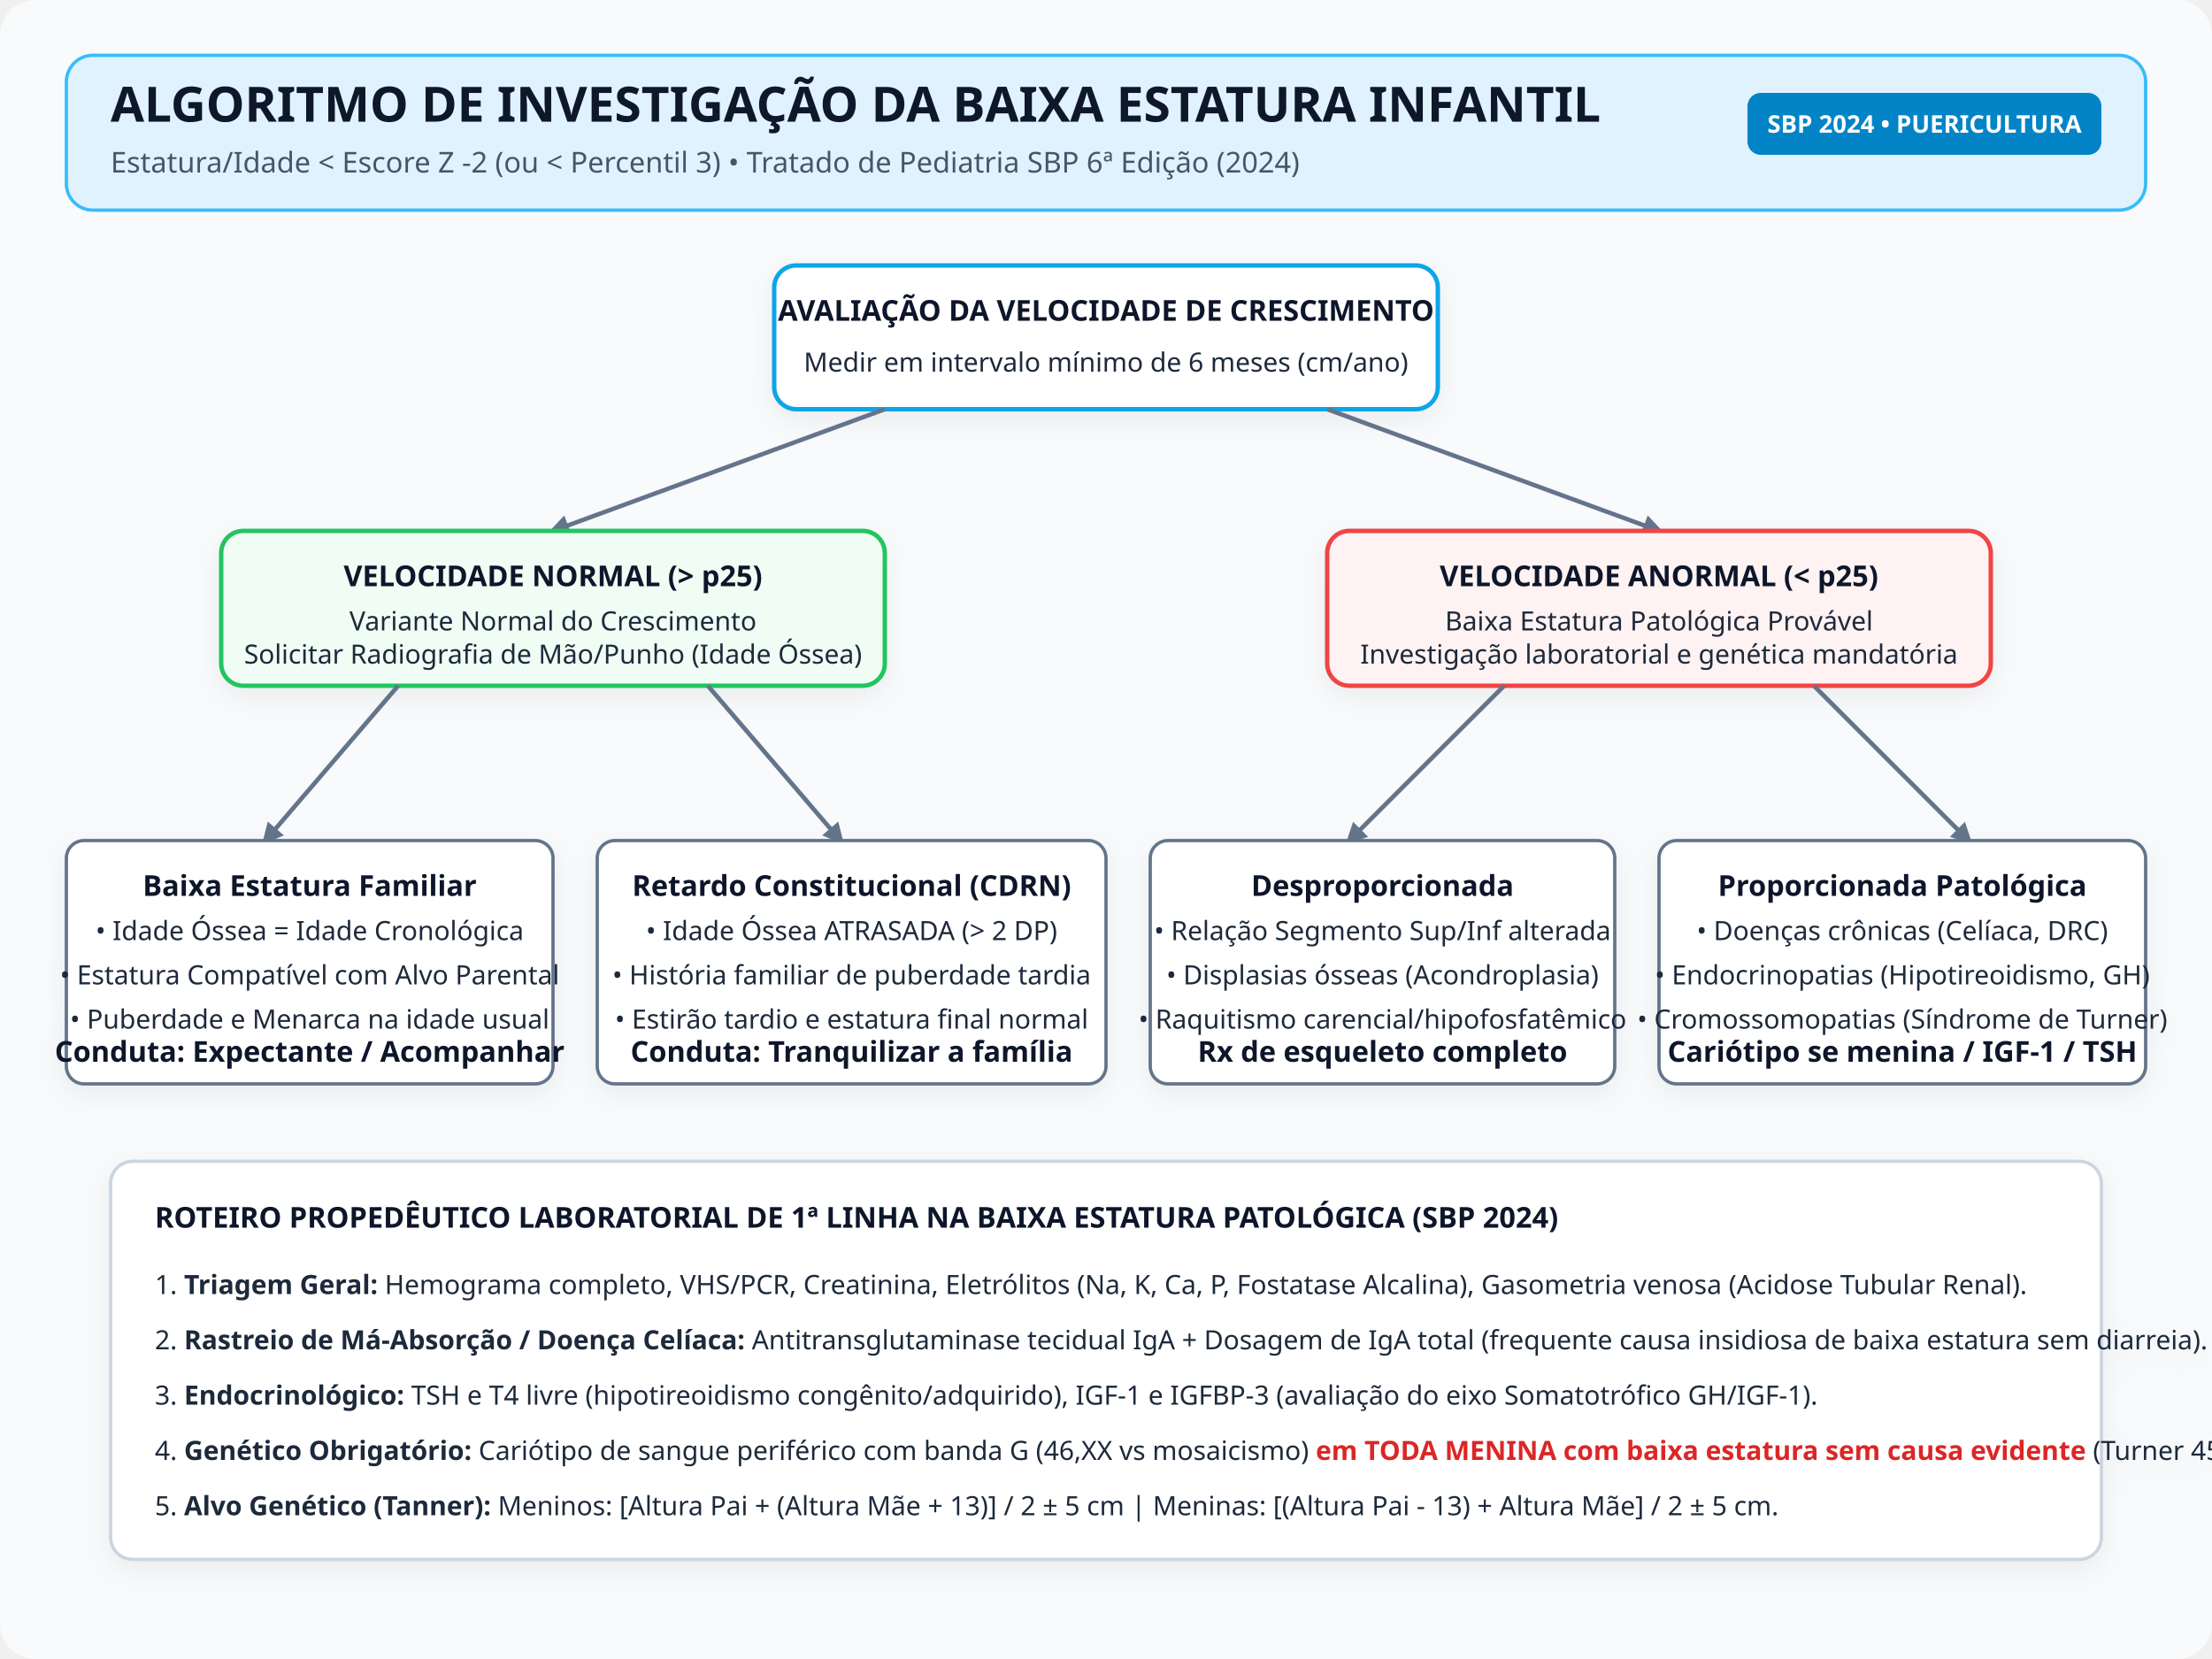
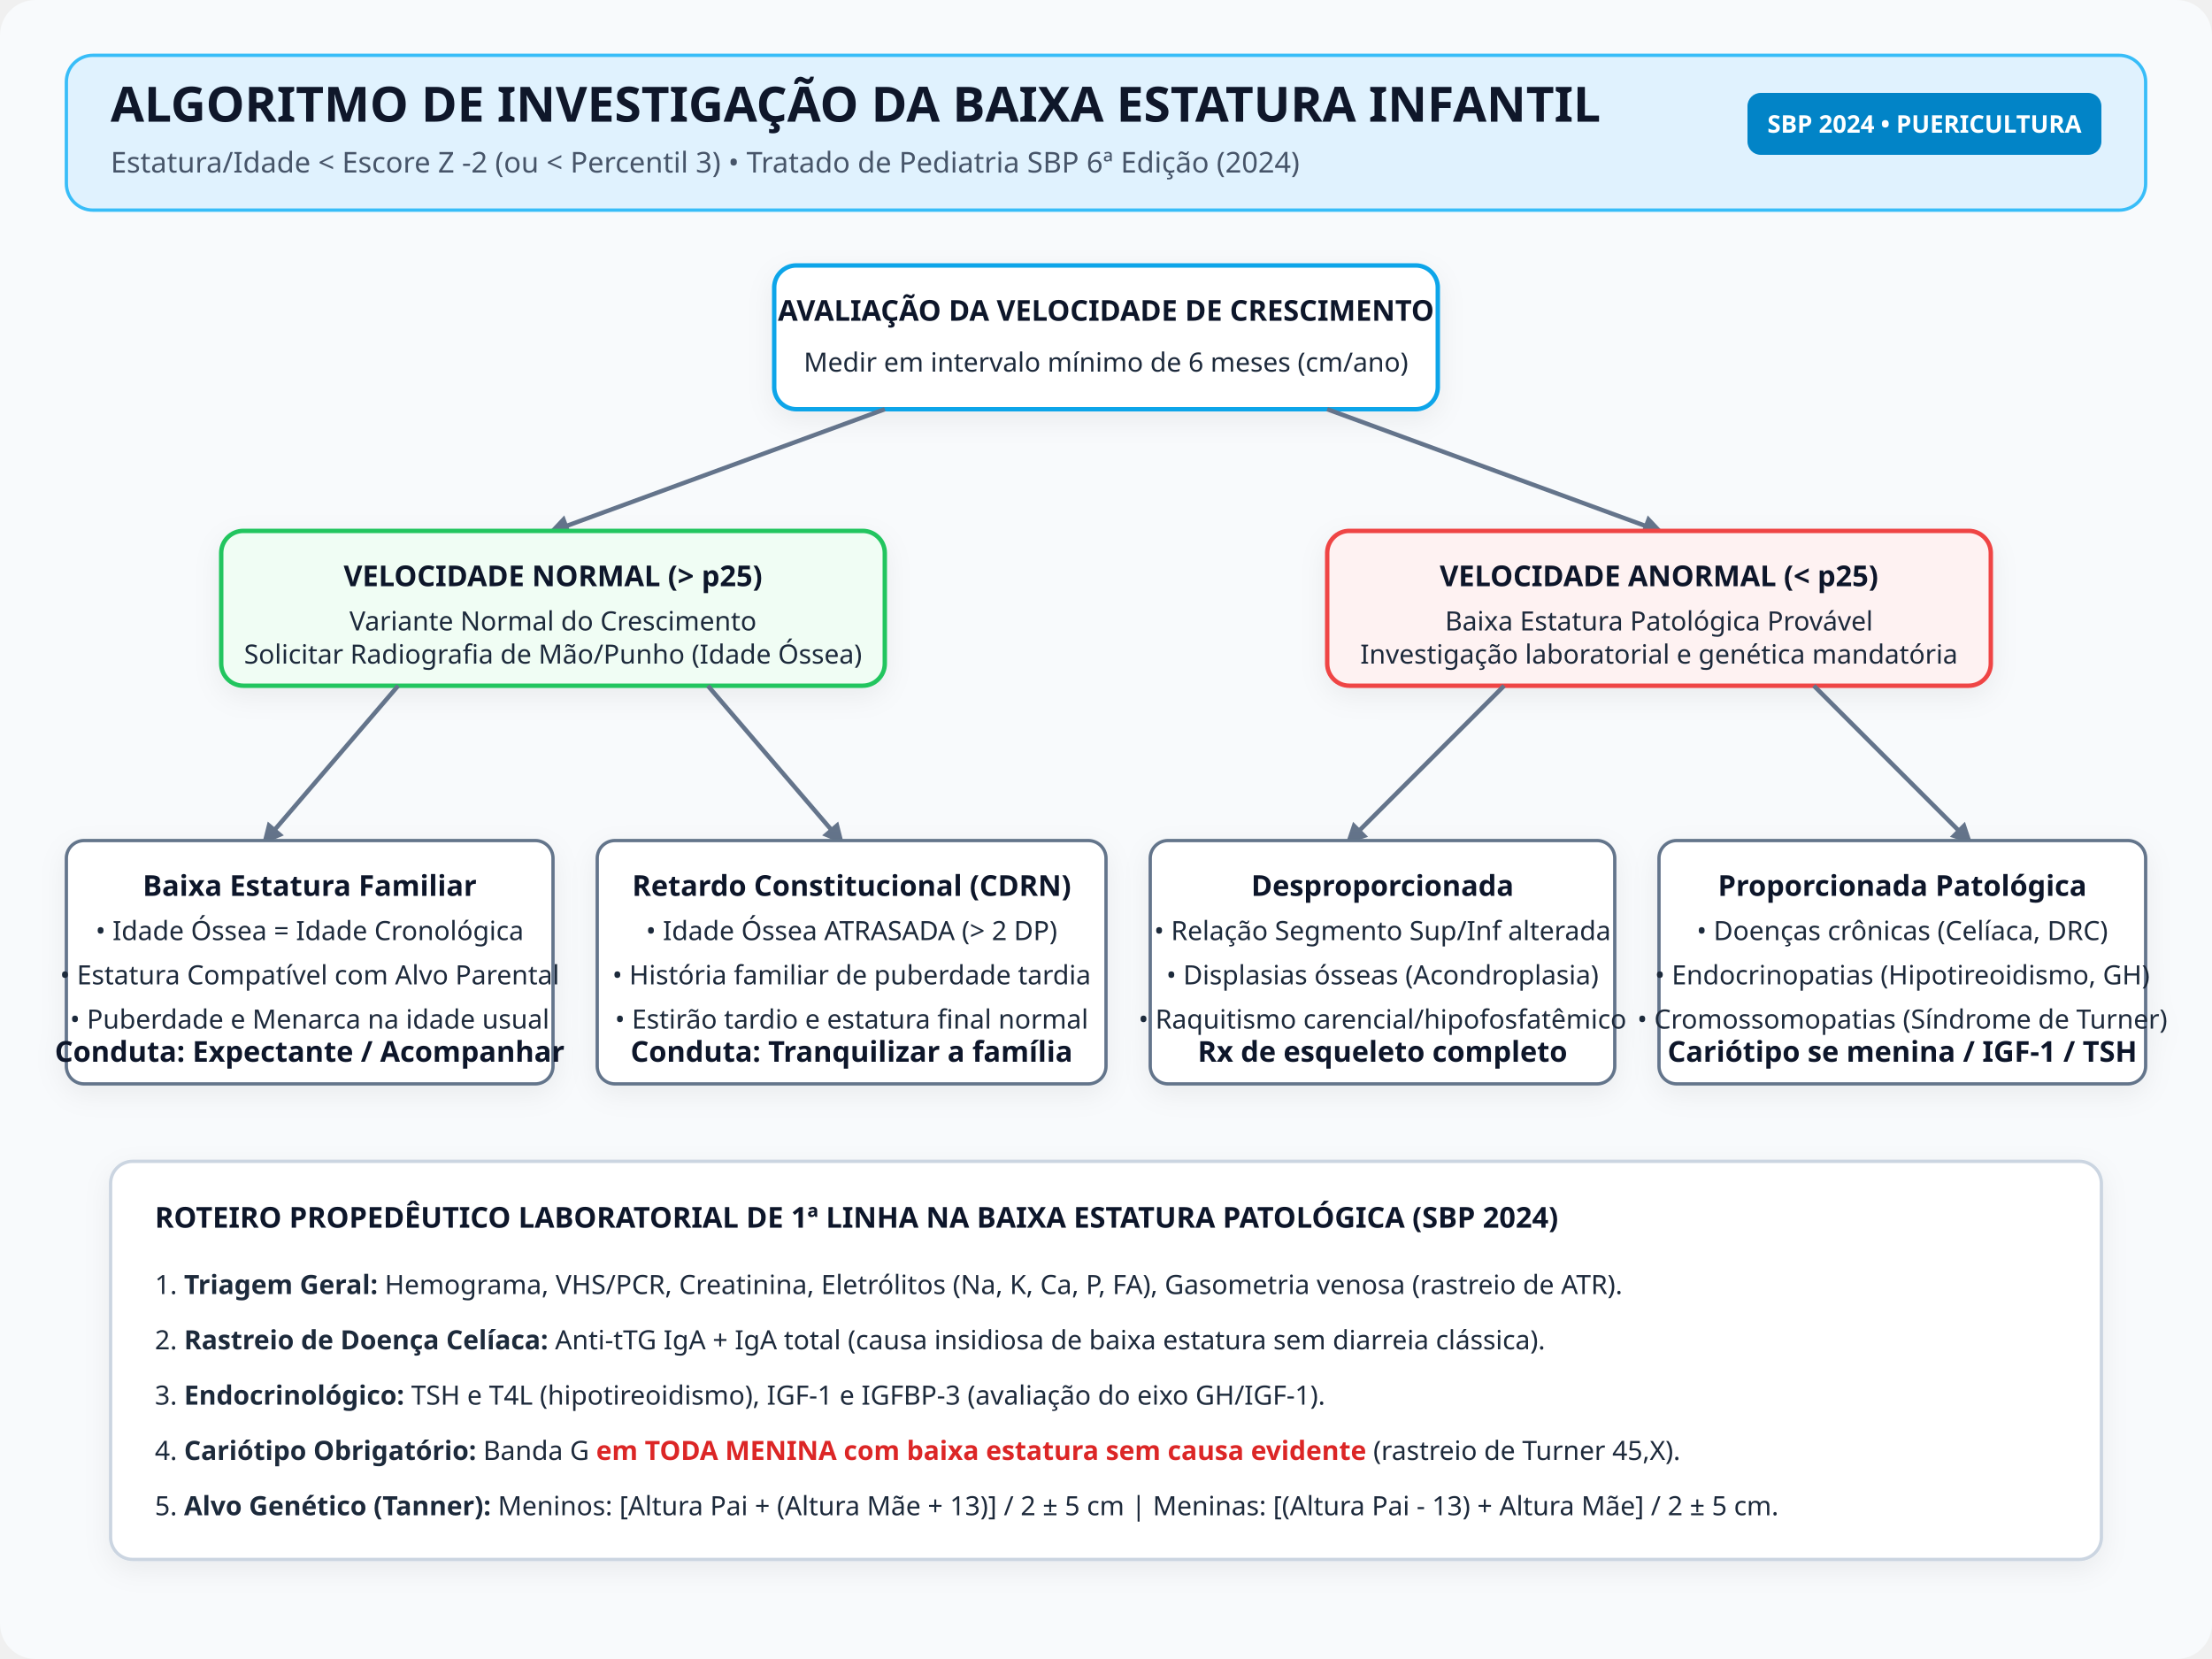
<svg xmlns="http://www.w3.org/2000/svg" viewBox="0 0 1000 750" width="100%" height="100%">
  <defs>
    <style>
      .title { font-family: 'Segoe UI', system-ui, -apple-system, sans-serif; font-weight: 800; font-size: 22px; fill: #0f172a; }
      .subtitle { font-family: 'Segoe UI', system-ui, -apple-system, sans-serif; font-size: 13px; fill: #475569; }
      .node-text { font-family: 'Segoe UI', system-ui, -apple-system, sans-serif; font-size: 12px; fill: #1e293b; }
      .node-bold { font-family: 'Segoe UI', system-ui, -apple-system, sans-serif; font-weight: 700; font-size: 13px; fill: #0f172a; }
      .badge-text { font-family: 'Segoe UI', system-ui, -apple-system, sans-serif; font-weight: 700; font-size: 11px; fill: #ffffff; }
      .decision-text { font-family: 'Segoe UI', system-ui, -apple-system, sans-serif; font-weight: 700; font-size: 12px; fill: #b45309; }
      .edge { stroke: #64748b; stroke-width: 2; stroke-dasharray: none; fill: none; marker-end: url(#arrow); }
      .edge-yes { stroke: #10b981; stroke-width: 2.5; fill: none; marker-end: url(#arrow-green); }
      .edge-no { stroke: #ef4444; stroke-width: 2.5; fill: none; marker-end: url(#arrow-red); }
      .card-shadow { filter: drop-shadow(0 4px 6px rgba(0,0,0,0.06)); }
    </style>
    <marker id="arrow" viewBox="0 0 10 10" refX="6" refY="5" markerWidth="6" markerHeight="6" orient="auto-start-reverse">
      <path d="M 0 1 L 8 5 L 0 9 z" fill="#64748b" />
    </marker>
    <marker id="arrow-green" viewBox="0 0 10 10" refX="6" refY="5" markerWidth="6" markerHeight="6" orient="auto-start-reverse">
      <path d="M 0 1 L 8 5 L 0 9 z" fill="#10b981" />
    </marker>
    <marker id="arrow-red" viewBox="0 0 10 10" refX="6" refY="5" markerWidth="6" markerHeight="6" orient="auto-start-reverse">
      <path d="M 0 1 L 8 5 L 0 9 z" fill="#ef4444" />
    </marker>
  </defs>
  <rect width="1000" height="750" fill="#f8fafc" rx="16" />
  <rect x="30" y="25" width="940" height="70" rx="12" fill="#e0f2fe" stroke="#38bdf8" stroke-width="1.5" />
  <text x="50" y="55" class="title">ALGORITMO DE INVESTIGAÇÃO DA BAIXA ESTATURA INFANTIL</text>
  <text x="50" y="78" class="subtitle">Estatura/Idade &lt; Escore Z -2 (ou &lt; Percentil 3) • Tratado de Pediatria SBP 6ª Edição (2024)</text>
  <rect x="790" y="42" width="160" height="28" rx="6" fill="#0284c7" />
  <text x="870" y="60" text-anchor="middle" class="badge-text">SBP 2024 • PUERICULTURA</text>
  <g class="card-shadow">
    <rect x="350" y="120" width="300" height="65" rx="10" fill="#ffffff" stroke="#0ea5e9" stroke-width="2" />
    <text x="500" y="145" text-anchor="middle" class="node-bold">AVALIAÇÃO DA VELOCIDADE DE CRESCIMENTO</text>
    <text x="500" y="168" text-anchor="middle" class="node-text">Medir em intervalo mínimo de 6 meses (cm/ano)</text>
  </g>
  <path d="M 400 185 L 250 240" class="edge" />
  <path d="M 600 185 L 750 240" class="edge" />
  <g class="card-shadow">
    <rect x="100" y="240" width="300" height="70" rx="10" fill="#f0fdf4" stroke="#22c55e" stroke-width="2" />
    <text x="250" y="265" text-anchor="middle" class="node-bold" fill="#15803d">VELOCIDADE NORMAL (&gt; p25)</text>
    <text x="250" y="285" text-anchor="middle" class="node-text">Variante Normal do Crescimento</text>
    <text x="250" y="300" text-anchor="middle" class="node-text">Solicitar Radiografia de Mão/Punho (Idade Óssea)</text>
  </g>
  <g class="card-shadow">
    <rect x="600" y="240" width="300" height="70" rx="10" fill="#fef2f2" stroke="#ef4444" stroke-width="2" />
    <text x="750" y="265" text-anchor="middle" class="node-bold" fill="#b91c1c">VELOCIDADE ANORMAL (&lt; p25)</text>
    <text x="750" y="285" text-anchor="middle" class="node-text">Baixa Estatura Patológica Provável</text>
    <text x="750" y="300" text-anchor="middle" class="node-text">Investigação laboratorial e genética mandatória</text>
  </g>
  <path d="M 180 310 L 120 380" class="edge" />
  <path d="M 320 310 L 380 380" class="edge" />
  <g class="card-shadow">
    <rect x="30" y="380" width="220" height="110" rx="8" fill="#ffffff" stroke="#64748b" stroke-width="1.5" />
    <text x="140" y="405" text-anchor="middle" class="node-bold">Baixa Estatura Familiar</text>
    <text x="140" y="425" text-anchor="middle" class="node-text">• Idade Óssea = Idade Cronológica</text>
    <text x="140" y="445" text-anchor="middle" class="node-text">• Estatura Compatível com Alvo Parental</text>
    <text x="140" y="465" text-anchor="middle" class="node-text">• Puberdade e Menarca na idade usual</text>
    <text x="140" y="480" text-anchor="middle" class="node-bold" fill="#15803d">Conduta: Expectante / Acompanhar</text>
  </g>
  <g class="card-shadow">
    <rect x="270" y="380" width="230" height="110" rx="8" fill="#ffffff" stroke="#64748b" stroke-width="1.5" />
    <text x="385" y="405" text-anchor="middle" class="node-bold">Retardo Constitucional (CDRN)</text>
    <text x="385" y="425" text-anchor="middle" class="node-text">• Idade Óssea ATRASADA (&gt; 2 DP)</text>
    <text x="385" y="445" text-anchor="middle" class="node-text">• História familiar de puberdade tardia</text>
    <text x="385" y="465" text-anchor="middle" class="node-text">• Estirão tardio e estatura final normal</text>
    <text x="385" y="480" text-anchor="middle" class="node-bold" fill="#0284c7">Conduta: Tranquilizar a família</text>
  </g>
  <path d="M 680 310 L 610 380" class="edge" />
  <path d="M 820 310 L 890 380" class="edge" />
  <g class="card-shadow">
    <rect x="520" y="380" width="210" height="110" rx="8" fill="#ffffff" stroke="#64748b" stroke-width="1.5" />
    <text x="625" y="405" text-anchor="middle" class="node-bold">Desproporcionada</text>
    <text x="625" y="425" text-anchor="middle" class="node-text">• Relação Segmento Sup/Inf alterada</text>
    <text x="625" y="445" text-anchor="middle" class="node-text">• Displasias ósseas (Acondroplasia)</text>
    <text x="625" y="465" text-anchor="middle" class="node-text">• Raquitismo carencial/hipofosfatêmico</text>
    <text x="625" y="480" text-anchor="middle" class="node-bold" fill="#dc2626">Rx de esqueleto completo</text>
  </g>
  <g class="card-shadow">
    <rect x="750" y="380" width="220" height="110" rx="8" fill="#ffffff" stroke="#64748b" stroke-width="1.5" />
    <text x="860" y="405" text-anchor="middle" class="node-bold">Proporcionada Patológica</text>
    <text x="860" y="425" text-anchor="middle" class="node-text">• Doenças crônicas (Celíaca, DRC)</text>
    <text x="860" y="445" text-anchor="middle" class="node-text">• Endocrinopatias (Hipotireoidismo, GH)</text>
    <text x="860" y="465" text-anchor="middle" class="node-text">• Cromossomopatias (Síndrome de Turner)</text>
    <text x="860" y="480" text-anchor="middle" class="node-bold" fill="#7c3aed">Cariótipo se menina / IGF-1 / TSH</text>
  </g>
  <g class="card-shadow">
    <rect x="50" y="525" width="900" height="180" rx="10" fill="#ffffff" stroke="#cbd5e1" stroke-width="1.5" />
    <text x="70" y="555" class="node-bold" fill="#0f172a">ROTEIRO PROPEDÊUTICO LABORATORIAL DE 1ª LINHA NA BAIXA ESTATURA PATOLÓGICA (SBP 2024)</text>
-     <text x="70" y="585" class="node-text">1. <tspan font-weight="700">Triagem Geral:</tspan> Hemograma completo, VHS/PCR, Creatinina, Eletrólitos (Na, K, Ca, P, Fostatase Alcalina), Gasometria venosa (Acidose Tubular Renal).</text>
-     <text x="70" y="610" class="node-text">2. <tspan font-weight="700">Rastreio de Má-Absorção / Doença Celíaca:</tspan> Antitransglutaminase tecidual IgA + Dosagem de IgA total (frequente causa insidiosa de baixa estatura sem diarreia).</text>
-     <text x="70" y="635" class="node-text">3. <tspan font-weight="700">Endocrinológico:</tspan> TSH e T4 livre (hipotireoidismo congênito/adquirido), IGF-1 e IGFBP-3 (avaliação do eixo Somatotrófico GH/IGF-1).</text>
-     <text x="70" y="660" class="node-text">4. <tspan font-weight="700">Genético Obrigatório:</tspan> Cariótipo de sangue periférico com banda G (46,XX vs mosaicismo) <tspan font-weight="700" fill="#dc2626">em TODA MENINA com baixa estatura sem causa evidente</tspan> (Turner 45,X).</text>
+     <text x="70" y="585" class="node-text">1. <tspan font-weight="700">Triagem Geral:</tspan> Hemograma, VHS/PCR, Creatinina, Eletrólitos (Na, K, Ca, P, FA), Gasometria venosa (rastreio de ATR).</text>
+     <text x="70" y="610" class="node-text">2. <tspan font-weight="700">Rastreio de Doença Celíaca:</tspan> Anti-tTG IgA + IgA total (causa insidiosa de baixa estatura sem diarreia clássica).</text>
+     <text x="70" y="635" class="node-text">3. <tspan font-weight="700">Endocrinológico:</tspan> TSH e T4L (hipotireoidismo), IGF-1 e IGFBP-3 (avaliação do eixo GH/IGF-1).</text>
+     <text x="70" y="660" class="node-text">4. <tspan font-weight="700">Cariótipo Obrigatório:</tspan> Banda G <tspan font-weight="700" fill="#dc2626">em TODA MENINA com baixa estatura sem causa evidente</tspan> (rastreio de Turner 45,X).</text>
    <text x="70" y="685" class="node-text">5. <tspan font-weight="700">Alvo Genético (Tanner):</tspan> Meninos: [Altura Pai + (Altura Mãe + 13)] / 2 ± 5 cm | Meninas: [(Altura Pai - 13) + Altura Mãe] / 2 ± 5 cm.</text>
  </g>
</svg>
